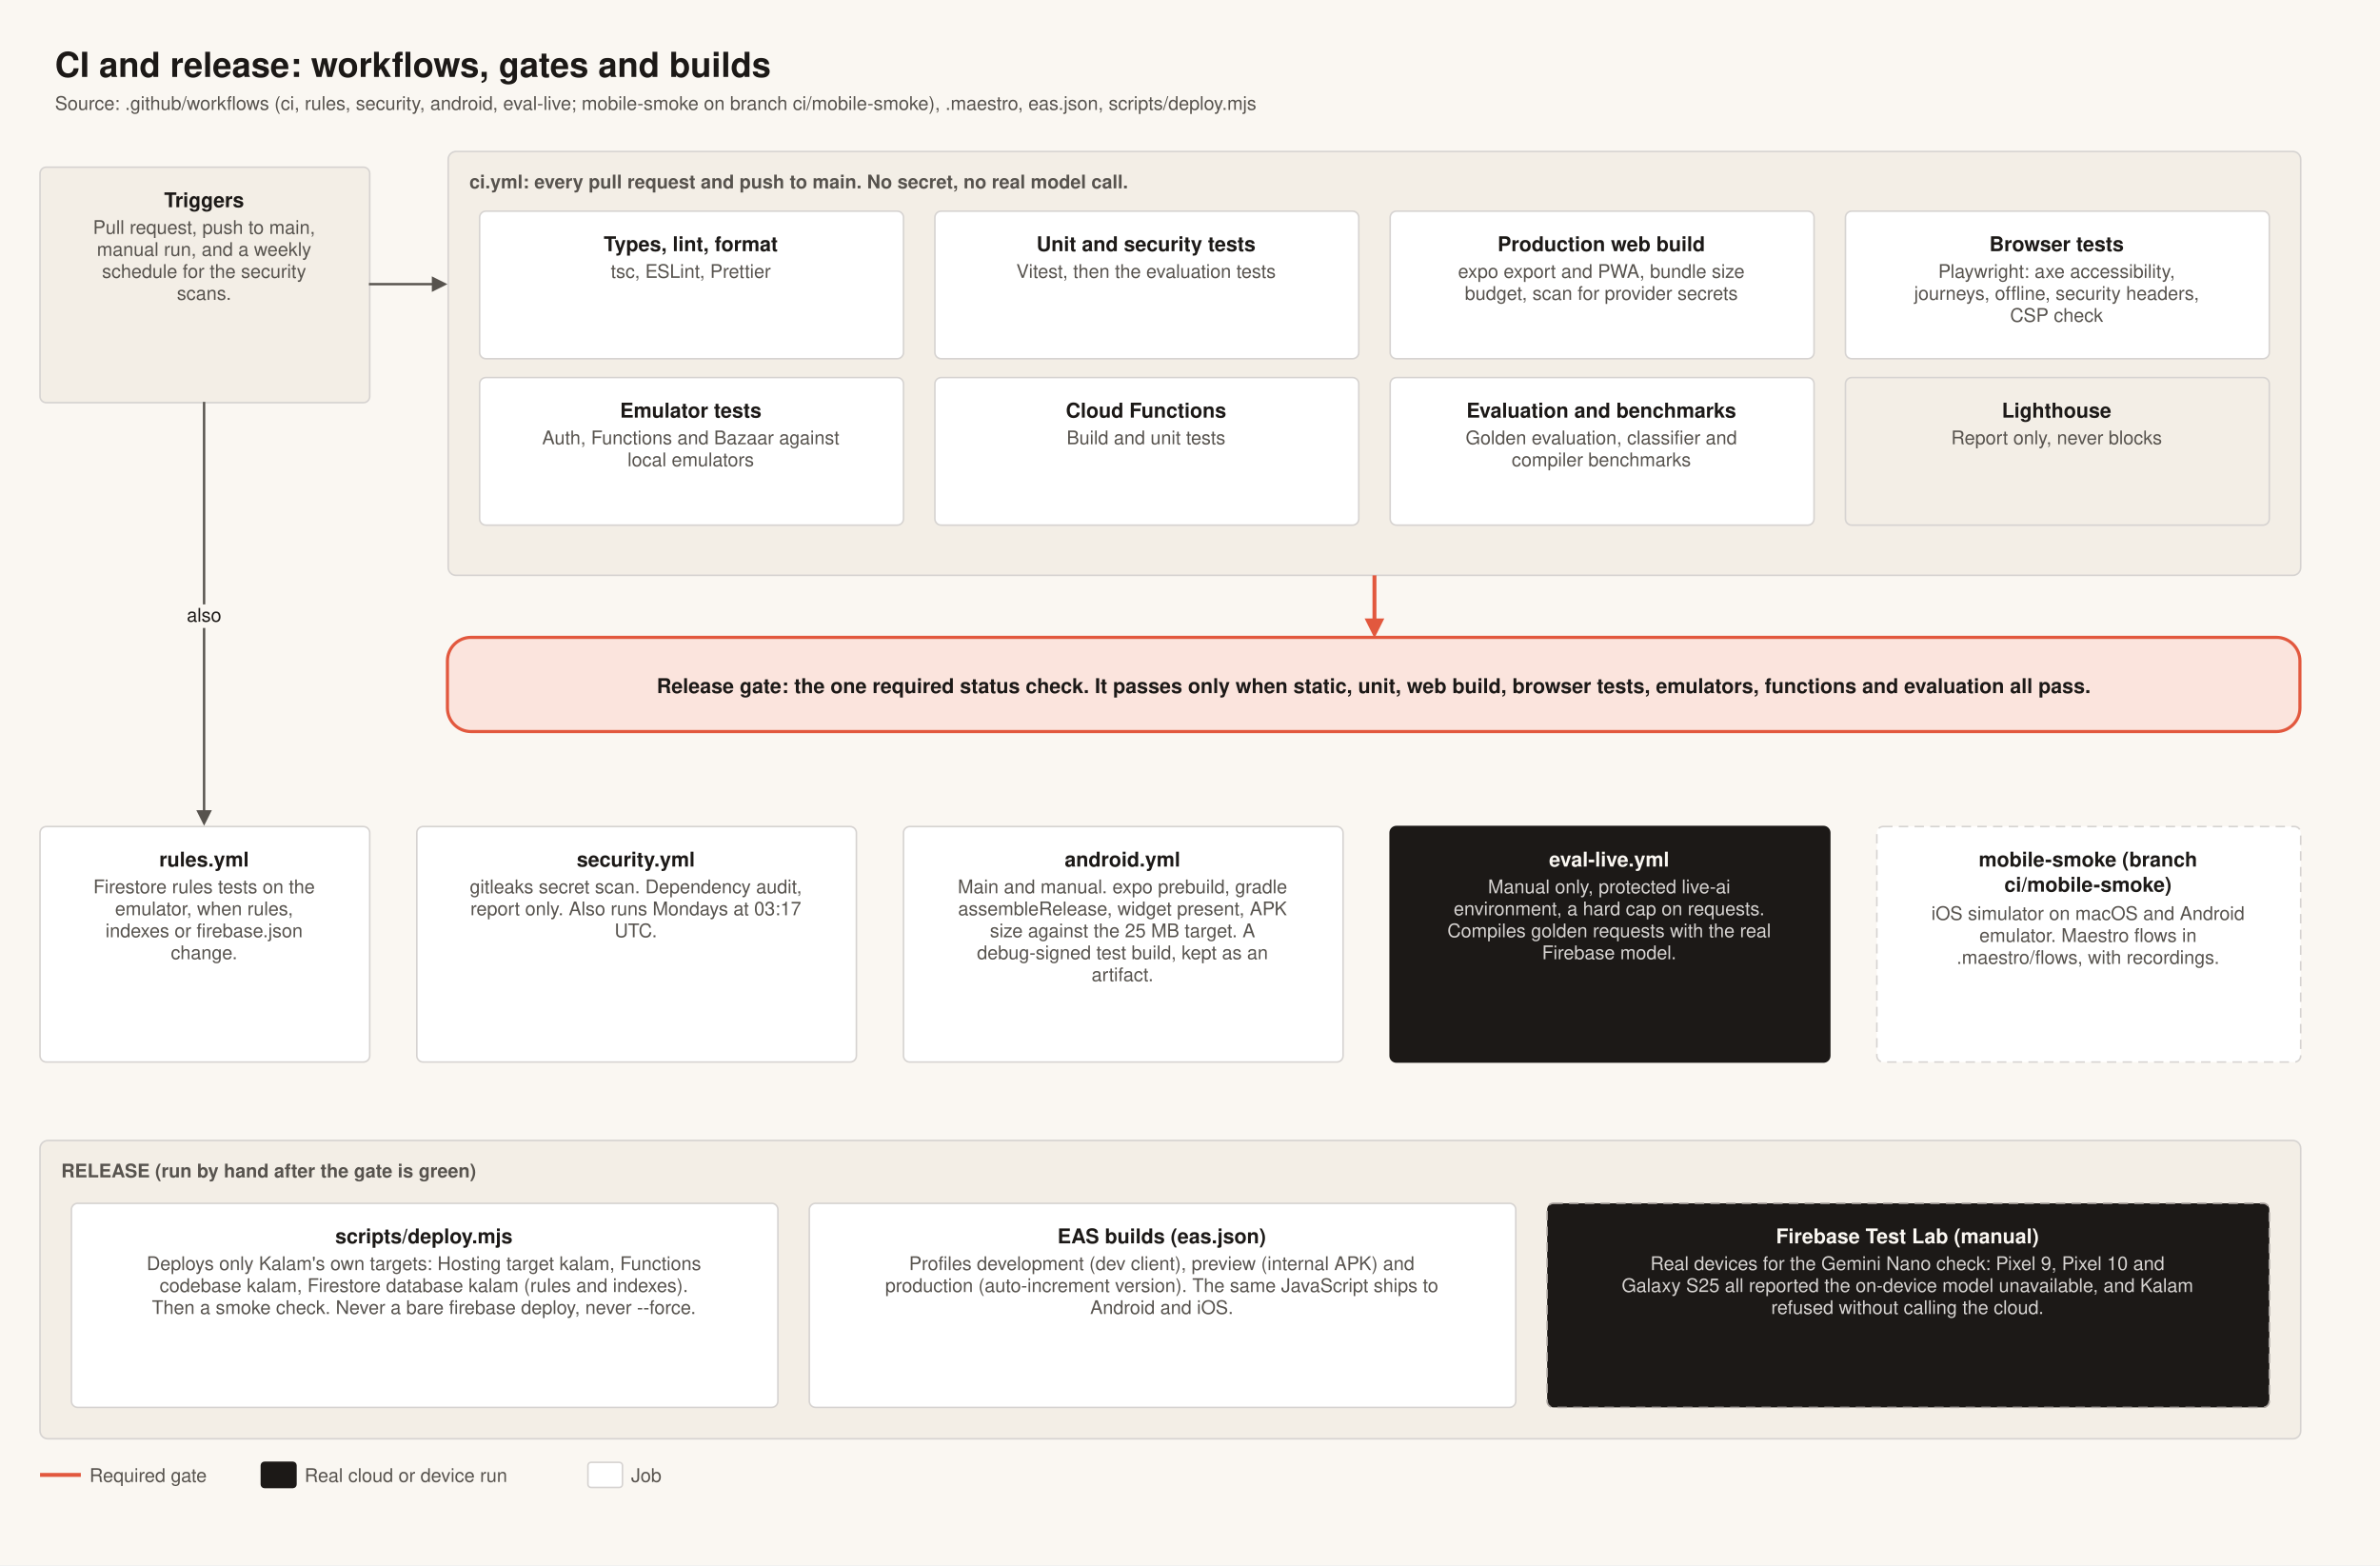
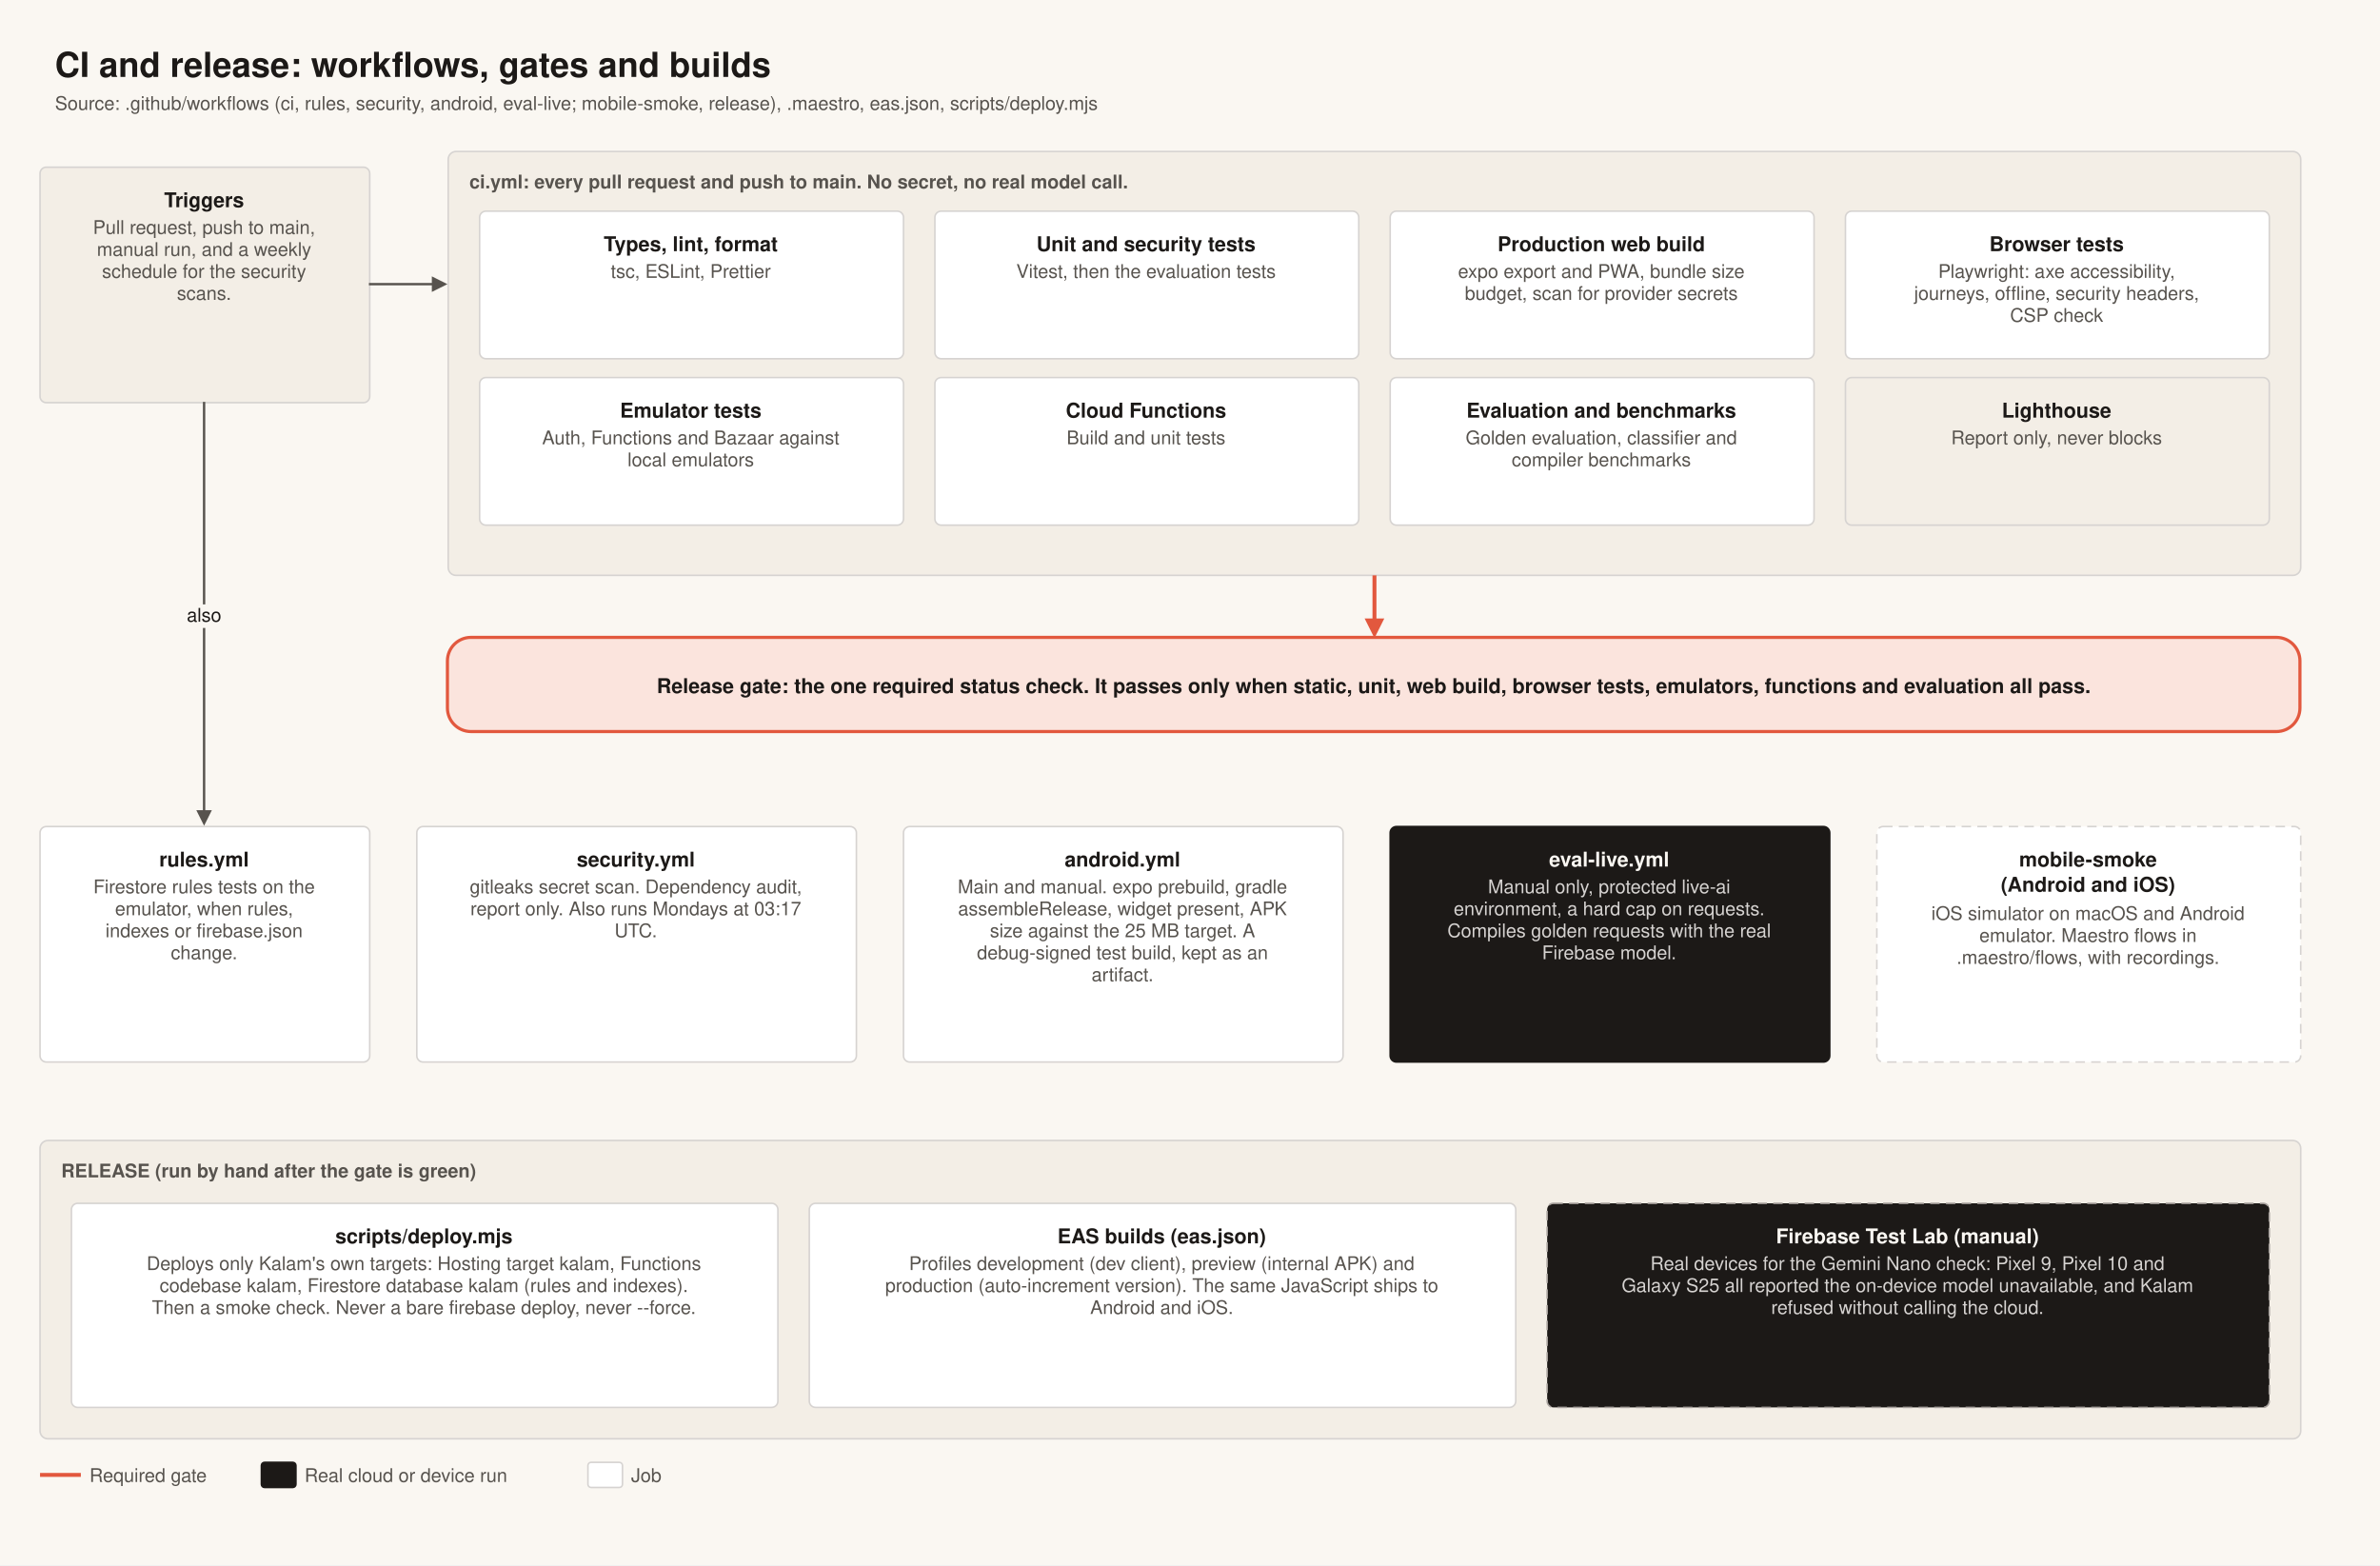
<svg xmlns="http://www.w3.org/2000/svg" style="background: #FAF7F2; background-color: #FAF7F2; color-scheme: light;" version="1.1" width="1516px" height="997px" viewBox="0 0 1516 997">
  <defs />
  <rect fill="#FAF7F2" width="100%" height="100%" x="0" y="0" style="fill: rgb(250, 247, 242);" />
  <g>
    <g data-cell-id="0">
      <g data-cell-id="1">
        <g data-cell-id="ci">
          <g transform="translate(0.5,0.5)">
            <rect x="285" y="96" width="1180" height="270" rx="5" ry="5" fill="#f3eee6" stroke="#d6d3d1" pointer-events="all" style="fill: rgb(243, 238, 230); stroke: rgb(214, 211, 209);" />
          </g>
          <g>
            <g fill="#57534E" font-family="Helvetica" font-weight="bold" text-anchor="start" font-size="12px" style="fill: rgb(87, 83, 78);">
              <text x="299" y="120">ci.yml: every pull request and push to main. No secret, no real model call.</text>
            </g>
          </g>
        </g>
        <g data-cell-id="rel">
          <g transform="translate(0.5,0.5)">
            <rect x="25" y="726" width="1440" height="190" rx="5" ry="5" fill="#f3eee6" stroke="#d6d3d1" pointer-events="all" style="fill: rgb(243, 238, 230); stroke: rgb(214, 211, 209);" />
          </g>
          <g>
            <g fill="#57534E" font-family="Helvetica" font-weight="bold" text-anchor="start" font-size="12px" style="fill: rgb(87, 83, 78);">
              <text x="39" y="750">RELEASE (run by hand after the gate is green)</text>
            </g>
          </g>
        </g>
        <g data-cell-id="trig">
          <g transform="translate(0.5,0.5)">
            <rect x="25" y="106" width="210" height="150" rx="4" ry="4" fill="#f3eee6" stroke="#d6d3d1" pointer-events="all" style="fill: rgb(243, 238, 230); stroke: rgb(214, 211, 209);" />
          </g>
          <g>
            <g fill="#1C1917" font-family="Helvetica" font-weight="bold" text-anchor="middle" font-size="13px" style="fill: rgb(28, 25, 23);">
              <text x="130" y="132">Triggers</text>
            </g>
          </g>
          <g data-cell-id="trig_s">
            <g>
              <rect x="25" y="133" width="210" height="121" fill="none" stroke="none" pointer-events="all" />
            </g>
            <g>
              <g fill="#57534E" font-family="Helvetica" text-anchor="middle" font-size="12px" style="fill: rgb(87, 83, 78);">
                <text x="130" y="149">Pull request, push to main,</text>
                <text x="130" y="163">manual run, and a weekly</text>
                <text x="130" y="177">schedule for the security</text>
                <text x="130" y="191">scans.</text>
              </g>
            </g>
          </g>
        </g>
        <g data-cell-id="static">
          <g transform="translate(0.5,0.5)">
            <rect x="305" y="134" width="270" height="94" rx="4" ry="4" fill="#ffffff" stroke="#d6d3d1" pointer-events="all" style="fill: rgb(255, 255, 255); stroke: rgb(214, 211, 209);" />
          </g>
          <g>
            <g fill="#1C1917" font-family="Helvetica" font-weight="bold" text-anchor="middle" font-size="13px" style="fill: rgb(28, 25, 23);">
              <text x="440" y="160">Types, lint, format</text>
            </g>
          </g>
          <g data-cell-id="static_s">
            <g>
              <rect x="305" y="161" width="270" height="65" fill="none" stroke="none" pointer-events="all" />
            </g>
            <g>
              <g fill="#57534E" font-family="Helvetica" text-anchor="middle" font-size="12px" style="fill: rgb(87, 83, 78);">
                <text x="440" y="177">tsc, ESLint, Prettier</text>
              </g>
            </g>
          </g>
        </g>
        <g data-cell-id="unit">
          <g transform="translate(0.5,0.5)">
            <rect x="595" y="134" width="270" height="94" rx="4" ry="4" fill="#ffffff" stroke="#d6d3d1" pointer-events="all" style="fill: rgb(255, 255, 255); stroke: rgb(214, 211, 209);" />
          </g>
          <g>
            <g fill="#1C1917" font-family="Helvetica" font-weight="bold" text-anchor="middle" font-size="13px" style="fill: rgb(28, 25, 23);">
              <text x="730" y="160">Unit and security tests</text>
            </g>
          </g>
          <g data-cell-id="unit_s">
            <g>
              <rect x="595" y="161" width="270" height="65" fill="none" stroke="none" pointer-events="all" />
            </g>
            <g>
              <g fill="#57534E" font-family="Helvetica" text-anchor="middle" font-size="12px" style="fill: rgb(87, 83, 78);">
                <text x="730" y="177">Vitest, then the evaluation tests</text>
              </g>
            </g>
          </g>
        </g>
        <g data-cell-id="web">
          <g transform="translate(0.5,0.5)">
            <rect x="885" y="134" width="270" height="94" rx="4" ry="4" fill="#ffffff" stroke="#d6d3d1" pointer-events="all" style="fill: rgb(255, 255, 255); stroke: rgb(214, 211, 209);" />
          </g>
          <g>
            <g fill="#1C1917" font-family="Helvetica" font-weight="bold" text-anchor="middle" font-size="13px" style="fill: rgb(28, 25, 23);">
              <text x="1020" y="160">Production web build</text>
            </g>
          </g>
          <g data-cell-id="web_s">
            <g>
              <rect x="885" y="161" width="270" height="65" fill="none" stroke="none" pointer-events="all" />
            </g>
            <g>
              <g fill="#57534E" font-family="Helvetica" text-anchor="middle" font-size="12px" style="fill: rgb(87, 83, 78);">
                <text x="1020" y="177">expo export and PWA, bundle size</text>
                <text x="1020" y="191">budget, scan for provider secrets</text>
              </g>
            </g>
          </g>
        </g>
        <g data-cell-id="e2e">
          <g transform="translate(0.5,0.5)">
            <rect x="1175" y="134" width="270" height="94" rx="4" ry="4" fill="#ffffff" stroke="#d6d3d1" pointer-events="all" style="fill: rgb(255, 255, 255); stroke: rgb(214, 211, 209);" />
          </g>
          <g>
            <g fill="#1C1917" font-family="Helvetica" font-weight="bold" text-anchor="middle" font-size="13px" style="fill: rgb(28, 25, 23);">
              <text x="1310" y="160">Browser tests</text>
            </g>
          </g>
          <g data-cell-id="e2e_s">
            <g>
              <rect x="1175" y="161" width="270" height="65" fill="none" stroke="none" pointer-events="all" />
            </g>
            <g>
              <g fill="#57534E" font-family="Helvetica" text-anchor="middle" font-size="12px" style="fill: rgb(87, 83, 78);">
                <text x="1310" y="177">Playwright: axe accessibility,</text>
                <text x="1310" y="191">journeys, offline, security headers,</text>
                <text x="1310" y="205">CSP check</text>
              </g>
            </g>
          </g>
        </g>
        <g data-cell-id="emu">
          <g transform="translate(0.5,0.5)">
            <rect x="305" y="240" width="270" height="94" rx="4" ry="4" fill="#ffffff" stroke="#d6d3d1" pointer-events="all" style="fill: rgb(255, 255, 255); stroke: rgb(214, 211, 209);" />
          </g>
          <g>
            <g fill="#1C1917" font-family="Helvetica" font-weight="bold" text-anchor="middle" font-size="13px" style="fill: rgb(28, 25, 23);">
              <text x="440" y="266">Emulator tests</text>
            </g>
          </g>
          <g data-cell-id="emu_s">
            <g>
              <rect x="305" y="267" width="270" height="65" fill="none" stroke="none" pointer-events="all" />
            </g>
            <g>
              <g fill="#57534E" font-family="Helvetica" text-anchor="middle" font-size="12px" style="fill: rgb(87, 83, 78);">
                <text x="440" y="283">Auth, Functions and Bazaar against</text>
                <text x="440" y="297">local emulators</text>
              </g>
            </g>
          </g>
        </g>
        <g data-cell-id="fn">
          <g transform="translate(0.5,0.5)">
            <rect x="595" y="240" width="270" height="94" rx="4" ry="4" fill="#ffffff" stroke="#d6d3d1" pointer-events="all" style="fill: rgb(255, 255, 255); stroke: rgb(214, 211, 209);" />
          </g>
          <g>
            <g fill="#1C1917" font-family="Helvetica" font-weight="bold" text-anchor="middle" font-size="13px" style="fill: rgb(28, 25, 23);">
              <text x="730" y="266">Cloud Functions</text>
            </g>
          </g>
          <g data-cell-id="fn_s">
            <g>
              <rect x="595" y="267" width="270" height="65" fill="none" stroke="none" pointer-events="all" />
            </g>
            <g>
              <g fill="#57534E" font-family="Helvetica" text-anchor="middle" font-size="12px" style="fill: rgb(87, 83, 78);">
                <text x="730" y="283">Build and unit tests</text>
              </g>
            </g>
          </g>
        </g>
        <g data-cell-id="ev">
          <g transform="translate(0.5,0.5)">
            <rect x="885" y="240" width="270" height="94" rx="4" ry="4" fill="#ffffff" stroke="#d6d3d1" pointer-events="all" style="fill: rgb(255, 255, 255); stroke: rgb(214, 211, 209);" />
          </g>
          <g>
            <g fill="#1C1917" font-family="Helvetica" font-weight="bold" text-anchor="middle" font-size="13px" style="fill: rgb(28, 25, 23);">
              <text x="1020" y="266">Evaluation and benchmarks</text>
            </g>
          </g>
          <g data-cell-id="ev_s">
            <g>
              <rect x="885" y="267" width="270" height="65" fill="none" stroke="none" pointer-events="all" />
            </g>
            <g>
              <g fill="#57534E" font-family="Helvetica" text-anchor="middle" font-size="12px" style="fill: rgb(87, 83, 78);">
                <text x="1020" y="283">Golden evaluation, classifier and</text>
                <text x="1020" y="297">compiler benchmarks</text>
              </g>
            </g>
          </g>
        </g>
        <g data-cell-id="perf">
          <g transform="translate(0.5,0.5)">
            <rect x="1175" y="240" width="270" height="94" rx="4" ry="4" fill="#f3eee6" stroke="#d6d3d1" pointer-events="all" style="fill: rgb(243, 238, 230); stroke: rgb(214, 211, 209);" />
          </g>
          <g>
            <g fill="#1C1917" font-family="Helvetica" font-weight="bold" text-anchor="middle" font-size="13px" style="fill: rgb(28, 25, 23);">
              <text x="1310" y="266">Lighthouse</text>
            </g>
          </g>
          <g data-cell-id="perf_s">
            <g>
              <rect x="1175" y="267" width="270" height="65" fill="none" stroke="none" pointer-events="all" />
            </g>
            <g>
              <g fill="#57534E" font-family="Helvetica" text-anchor="middle" font-size="12px" style="fill: rgb(87, 83, 78);">
                <text x="1310" y="283">Report only, never blocks</text>
              </g>
            </g>
          </g>
        </g>
        <g data-cell-id="gate">
          <g>
            <rect x="285" y="406" width="1180" height="60" rx="15" ry="15" fill="#fbe4dd" stroke="#e2583e" stroke-width="2" pointer-events="all" style="fill: rgb(251, 228, 221); stroke: rgb(226, 88, 62);" />
          </g>
          <g>
            <g fill="#1C1917" font-family="Helvetica" font-weight="bold" text-anchor="middle" font-size="13px" style="fill: rgb(28, 25, 23);">
              <text x="875" y="441.5">Release gate: the one required status check. It passes only when static, unit, web build, browser tests, emulators, functions and evaluation all pass.</text>
            </g>
          </g>
        </g>
        <g data-cell-id="rules">
          <g transform="translate(0.5,0.5)">
            <rect x="25" y="526" width="210" height="150" rx="4" ry="4" fill="#ffffff" stroke="#d6d3d1" pointer-events="all" style="fill: rgb(255, 255, 255); stroke: rgb(214, 211, 209);" />
          </g>
          <g>
            <g fill="#1C1917" font-family="Helvetica" font-weight="bold" text-anchor="middle" font-size="13px" style="fill: rgb(28, 25, 23);">
              <text x="130" y="552">rules.yml</text>
            </g>
          </g>
          <g data-cell-id="rules_s">
            <g>
              <rect x="25" y="553" width="210" height="121" fill="none" stroke="none" pointer-events="all" />
            </g>
            <g>
              <g fill="#57534E" font-family="Helvetica" text-anchor="middle" font-size="12px" style="fill: rgb(87, 83, 78);">
                <text x="130" y="569">Firestore rules tests on the</text>
                <text x="130" y="583">emulator, when rules,</text>
                <text x="130" y="597">indexes or firebase.json</text>
                <text x="130" y="611">change.</text>
              </g>
            </g>
          </g>
        </g>
        <g data-cell-id="sec">
          <g transform="translate(0.5,0.5)">
            <rect x="265" y="526" width="280" height="150" rx="4" ry="4" fill="#ffffff" stroke="#d6d3d1" pointer-events="all" style="fill: rgb(255, 255, 255); stroke: rgb(214, 211, 209);" />
          </g>
          <g>
            <g fill="#1C1917" font-family="Helvetica" font-weight="bold" text-anchor="middle" font-size="13px" style="fill: rgb(28, 25, 23);">
              <text x="405" y="552">security.yml</text>
            </g>
          </g>
          <g data-cell-id="sec_s">
            <g>
              <rect x="265" y="553" width="280" height="121" fill="none" stroke="none" pointer-events="all" />
            </g>
            <g>
              <g fill="#57534E" font-family="Helvetica" text-anchor="middle" font-size="12px" style="fill: rgb(87, 83, 78);">
                <text x="405" y="569">gitleaks secret scan. Dependency audit,</text>
                <text x="405" y="583">report only. Also runs Mondays at 03:17</text>
                <text x="405" y="597">UTC.</text>
              </g>
            </g>
          </g>
        </g>
        <g data-cell-id="and">
          <g transform="translate(0.5,0.5)">
            <rect x="575" y="526" width="280" height="150" rx="4" ry="4" fill="#ffffff" stroke="#d6d3d1" pointer-events="all" style="fill: rgb(255, 255, 255); stroke: rgb(214, 211, 209);" />
          </g>
          <g>
            <g fill="#1C1917" font-family="Helvetica" font-weight="bold" text-anchor="middle" font-size="13px" style="fill: rgb(28, 25, 23);">
              <text x="715" y="552">android.yml</text>
            </g>
          </g>
          <g data-cell-id="and_s">
            <g>
              <rect x="575" y="553" width="280" height="121" fill="none" stroke="none" pointer-events="all" />
            </g>
            <g>
              <g fill="#57534E" font-family="Helvetica" text-anchor="middle" font-size="12px" style="fill: rgb(87, 83, 78);">
                <text x="715" y="569">Main and manual. expo prebuild, gradle</text>
                <text x="715" y="583">assembleRelease, widget present, APK</text>
                <text x="715" y="597">size against the 25 MB target. A</text>
                <text x="715" y="611">debug-signed test build, kept as an</text>
                <text x="715" y="625">artifact.</text>
              </g>
            </g>
          </g>
        </g>
        <g data-cell-id="live">
          <g transform="translate(0.5,0.5)">
            <rect x="885" y="526" width="280" height="150" rx="4" ry="4" fill="#1c1917" stroke="#1c1917" pointer-events="all" style="fill: rgb(28, 25, 23); stroke: rgb(28, 25, 23);" />
          </g>
          <g>
            <g fill="#FAF7F2" font-family="Helvetica" font-weight="bold" text-anchor="middle" font-size="13px" style="fill: rgb(250, 247, 242);">
              <text x="1025" y="552">eval-live.yml</text>
            </g>
          </g>
          <g data-cell-id="live_s">
            <g>
              <rect x="885" y="553" width="280" height="121" fill="none" stroke="none" pointer-events="all" />
            </g>
            <g>
              <g fill="#D6D3D1" font-family="Helvetica" text-anchor="middle" font-size="12px" style="fill: rgb(214, 211, 209);">
                <text x="1025" y="569">Manual only, protected live-ai</text>
                <text x="1025" y="583">environment, a hard cap on requests.</text>
                <text x="1025" y="597">Compiles golden requests with the real</text>
                <text x="1025" y="611">Firebase model.</text>
              </g>
            </g>
          </g>
        </g>
        <g data-cell-id="mob">
          <g transform="translate(0.5,0.5)">
            <rect x="1195" y="526" width="270" height="150" rx="4" ry="4" fill="#ffffff" stroke="#d6d3d1" stroke-dasharray="6 4" pointer-events="all" style="fill: rgb(255, 255, 255); stroke: rgb(214, 211, 209);" />
          </g>
          <g>
            <g fill="#1C1917" font-family="Helvetica" font-weight="bold" text-anchor="middle" font-size="13px" style="fill: rgb(28, 25, 23);">
-               <text x="1330" y="552">mobile-smoke (branch</text>
-               <text x="1330" y="568">ci/mobile-smoke)</text>
+               <text x="1330" y="552">mobile-smoke</text>
+               <text x="1330" y="568">(Android and iOS)</text>
            </g>
          </g>
          <g data-cell-id="mob_s">
            <g>
              <rect x="1195" y="570" width="270" height="104" fill="none" stroke="none" pointer-events="all" />
            </g>
            <g>
              <g fill="#57534E" font-family="Helvetica" text-anchor="middle" font-size="12px" style="fill: rgb(87, 83, 78);">
                <text x="1330" y="586">iOS simulator on macOS and Android</text>
                <text x="1330" y="600">emulator. Maestro flows in</text>
                <text x="1330" y="614">.maestro/flows, with recordings.</text>
              </g>
            </g>
          </g>
        </g>
        <g data-cell-id="dep">
          <g transform="translate(0.5,0.5)">
            <rect x="45" y="766" width="450" height="130" rx="4" ry="4" fill="#ffffff" stroke="#d6d3d1" pointer-events="all" style="fill: rgb(255, 255, 255); stroke: rgb(214, 211, 209);" />
          </g>
          <g>
            <g fill="#1C1917" font-family="Helvetica" font-weight="bold" text-anchor="middle" font-size="13px" style="fill: rgb(28, 25, 23);">
              <text x="270" y="792">scripts/deploy.mjs</text>
            </g>
          </g>
          <g data-cell-id="dep_s">
            <g>
              <rect x="45" y="793" width="450" height="101" fill="none" stroke="none" pointer-events="all" />
            </g>
            <g>
              <g fill="#57534E" font-family="Helvetica" text-anchor="middle" font-size="12px" style="fill: rgb(87, 83, 78);">
                <text x="270" y="809">Deploys only Kalam's own targets: Hosting target kalam, Functions</text>
                <text x="270" y="823">codebase kalam, Firestore database kalam (rules and indexes).</text>
                <text x="270" y="837">Then a smoke check. Never a bare firebase deploy, never --force.</text>
              </g>
            </g>
          </g>
        </g>
        <g data-cell-id="eas">
          <g transform="translate(0.5,0.5)">
            <rect x="515" y="766" width="450" height="130" rx="4" ry="4" fill="#ffffff" stroke="#d6d3d1" pointer-events="all" style="fill: rgb(255, 255, 255); stroke: rgb(214, 211, 209);" />
          </g>
          <g>
            <g fill="#1C1917" font-family="Helvetica" font-weight="bold" text-anchor="middle" font-size="13px" style="fill: rgb(28, 25, 23);">
              <text x="740" y="792">EAS builds (eas.json)</text>
            </g>
          </g>
          <g data-cell-id="eas_s">
            <g>
              <rect x="515" y="793" width="450" height="101" fill="none" stroke="none" pointer-events="all" />
            </g>
            <g>
              <g fill="#57534E" font-family="Helvetica" text-anchor="middle" font-size="12px" style="fill: rgb(87, 83, 78);">
                <text x="740" y="809">Profiles development (dev client), preview (internal APK) and</text>
                <text x="740" y="823">production (auto-increment version). The same JavaScript ships to</text>
                <text x="740" y="837">Android and iOS.</text>
              </g>
            </g>
          </g>
        </g>
        <g data-cell-id="lab">
          <g transform="translate(0.5,0.5)">
            <rect x="985" y="766" width="460" height="130" rx="4" ry="4" fill="#1c1917" stroke="#a8a29e" stroke-dasharray="6 4" pointer-events="all" style="fill: rgb(28, 25, 23); stroke: rgb(168, 162, 158);" />
          </g>
          <g>
            <g fill="#FAF7F2" font-family="Helvetica" font-weight="bold" text-anchor="middle" font-size="13px" style="fill: rgb(250, 247, 242);">
              <text x="1215" y="792">Firebase Test Lab (manual)</text>
            </g>
          </g>
          <g data-cell-id="lab_s">
            <g>
              <rect x="985" y="793" width="460" height="101" fill="none" stroke="none" pointer-events="all" />
            </g>
            <g>
              <g fill="#D6D3D1" font-family="Helvetica" text-anchor="middle" font-size="12px" style="fill: rgb(214, 211, 209);">
                <text x="1215" y="809">Real devices for the Gemini Nano check: Pixel 9, Pixel 10 and</text>
                <text x="1215" y="823">Galaxy S25 all reported the on-device model unavailable, and Kalam</text>
                <text x="1215" y="837">refused without calling the cloud.</text>
              </g>
            </g>
          </g>
        </g>
        <g data-cell-id="title">
          <g>
            <rect x="35" y="24" width="1420" height="30" fill="none" stroke="none" pointer-events="all" />
          </g>
          <g>
            <g fill="#1C1917" font-family="Helvetica" font-weight="bold" text-anchor="start" font-size="22px" style="fill: rgb(28, 25, 23);">
              <text x="35" y="49">CI and release: workflows, gates and builds</text>
            </g>
          </g>
        </g>
        <g data-cell-id="source">
          <g>
            <rect x="35" y="56" width="1420" height="18" fill="none" stroke="none" pointer-events="all" />
          </g>
          <g>
            <g fill="#57534E" font-family="Helvetica" text-anchor="start" font-size="12px" style="fill: rgb(87, 83, 78);">
-               <text x="35" y="70">Source: .github/workflows (ci, rules, security, android, eval-live; mobile-smoke on branch ci/mobile-smoke), .maestro, eas.json, scripts/deploy.mjs</text>
+               <text x="35" y="70">Source: .github/workflows (ci, rules, security, android, eval-live; mobile-smoke, release), .maestro, eas.json, scripts/deploy.mjs</text>
            </g>
          </g>
        </g>
        <g data-cell-id="lg0">
          <g transform="translate(0.5,0.5)">
            <path d="M 25 939 L 51 939" fill="none" stroke="#e2583e" stroke-width="2.5" stroke-miterlimit="10" pointer-events="stroke" style="stroke: rgb(226, 88, 62);" />
          </g>
        </g>
        <g data-cell-id="lg0t">
          <g>
            <rect x="57" y="930" width="91" height="18" fill="none" stroke="none" pointer-events="all" />
          </g>
          <g>
            <g fill="#57534E" font-family="Helvetica" text-anchor="start" font-size="12px" style="fill: rgb(87, 83, 78);">
              <text x="57" y="944">Required gate</text>
            </g>
          </g>
        </g>
        <g data-cell-id="lg1">
          <g transform="translate(0.5,0.5)">
            <rect x="166" y="931" width="22" height="16" rx="2" ry="2" fill="#1c1917" stroke="#1c1917" pointer-events="all" style="fill: rgb(28, 25, 23); stroke: rgb(28, 25, 23);" />
          </g>
        </g>
        <g data-cell-id="lg1t">
          <g>
            <rect x="194" y="930" width="162" height="18" fill="none" stroke="none" pointer-events="all" />
          </g>
          <g>
            <g fill="#57534E" font-family="Helvetica" text-anchor="start" font-size="12px" style="fill: rgb(87, 83, 78);">
              <text x="194" y="944">Real cloud or device run</text>
            </g>
          </g>
        </g>
        <g data-cell-id="lg2">
          <g transform="translate(0.5,0.5)">
            <rect x="374" y="931" width="22" height="16" rx="2" ry="2" fill="#ffffff" stroke="#d6d3d1" pointer-events="all" style="fill: rgb(255, 255, 255); stroke: rgb(214, 211, 209);" />
          </g>
        </g>
        <g data-cell-id="lg2t">
          <g>
            <rect x="402" y="930" width="26" height="18" fill="none" stroke="none" pointer-events="all" />
          </g>
          <g>
            <g fill="#57534E" font-family="Helvetica" text-anchor="start" font-size="12px" style="fill: rgb(87, 83, 78);">
              <text x="402" y="944">Job</text>
            </g>
          </g>
        </g>
        <g data-cell-id="edge0">
          <g>
            <path d="M 235 181 L 275.82 181" fill="none" stroke="#57534e" stroke-width="1.5" stroke-miterlimit="10" pointer-events="stroke" style="stroke: rgb(87, 83, 78);" />
            <path d="M 283.32 181 L 275.82 184.75 L 275.82 177.25 Z" fill="#57534e" stroke="#57534e" stroke-width="1.5" stroke-miterlimit="10" pointer-events="all" style="fill: rgb(87, 83, 78); stroke: rgb(87, 83, 78);" />
          </g>
        </g>
        <g data-cell-id="edge1">
          <g transform="translate(0.5,0.5)">
            <path d="M 875 366 L 875 394.7" fill="none" stroke="#e2583e" stroke-width="2.5" stroke-miterlimit="10" pointer-events="stroke" style="stroke: rgb(226, 88, 62);" />
            <path d="M 875 403.2 L 870.75 394.7 L 879.25 394.7 Z" fill="#e2583e" stroke="#e2583e" stroke-width="2.5" stroke-miterlimit="10" pointer-events="all" style="fill: rgb(226, 88, 62); stroke: rgb(226, 88, 62);" />
          </g>
        </g>
        <g data-cell-id="edge2">
          <g>
            <path d="M 130 256 L 130 516.82" fill="none" stroke="#57534e" stroke-width="1.5" stroke-miterlimit="10" pointer-events="stroke" style="stroke: rgb(87, 83, 78);" />
            <path d="M 130 524.32 L 126.25 516.82 L 133.75 516.82 Z" fill="#57534e" stroke="#57534e" stroke-width="1.5" stroke-miterlimit="10" pointer-events="all" style="fill: rgb(87, 83, 78); stroke: rgb(87, 83, 78);" />
          </g>
          <g>
            <g fill="#1C1917" font-family="Helvetica" text-anchor="middle" font-size="12px" style="fill: rgb(28, 25, 23);">
              <rect fill="#FAF7F2" stroke="none" x="119" y="385" width="24" height="15" stroke-width="0" style="fill: rgb(250, 247, 242);" />
              <text x="130" y="396">also</text>
            </g>
          </g>
        </g>
      </g>
    </g>
  </g>
</svg>
